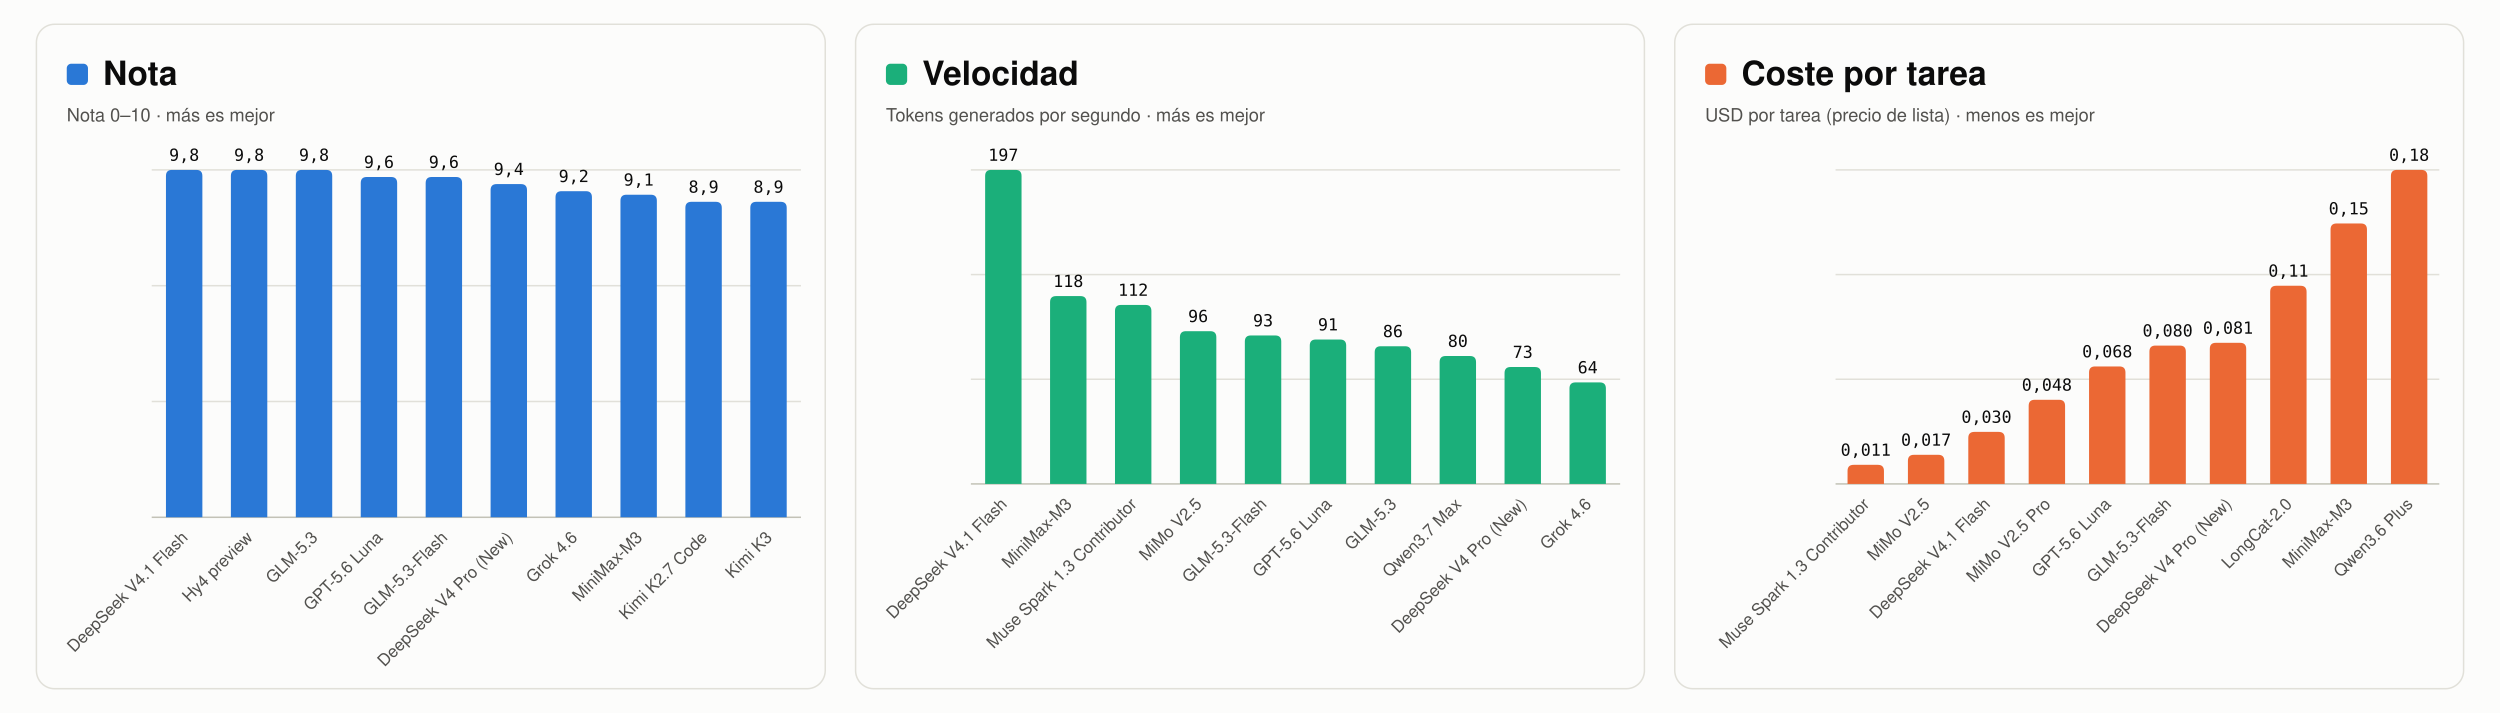
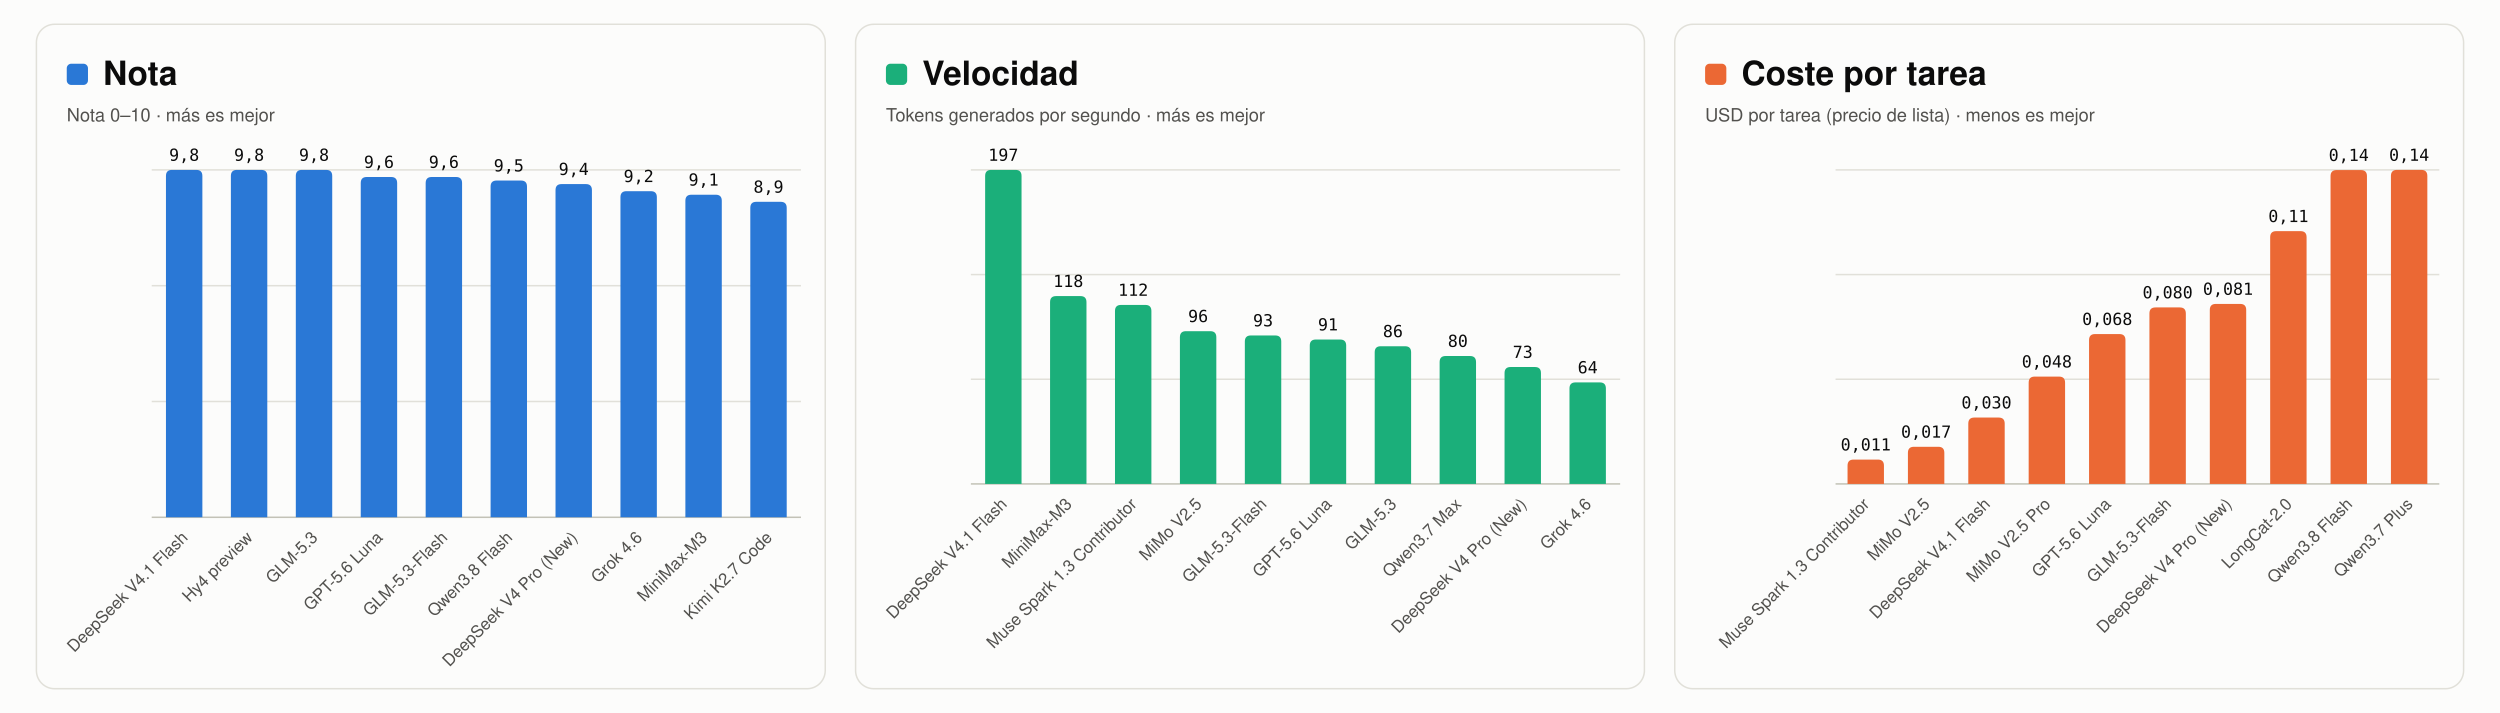
<svg xmlns="http://www.w3.org/2000/svg" viewBox="0 0 1648 470" width="1648" height="470" font-family="-apple-system, BlinkMacSystemFont, 'Segoe UI', Helvetica, Arial, sans-serif">
  <rect width="1648" height="470" fill="#fcfcfb" />
  <rect x="24" y="16" width="520" height="438" rx="12" fill="#fcfcfb" stroke="#e1e0d9" />
  <rect x="44" y="42" width="14" height="14" rx="3" fill="#2a78d6" />
  <text x="68" y="56" fill="#0b0b0b" font-size="22" font-weight="600">Nota</text>
  <text x="44" y="80" fill="#52514e" font-size="12">Nota 0–10 · más es mejor</text>
  <line x1="100" x2="528" y1="264.667" y2="264.667" stroke="#e1e0d9" />
  <line x1="100" x2="528" y1="188.333" y2="188.333" stroke="#e1e0d9" />
  <line x1="100" x2="528" y1="112" y2="112" stroke="#e1e0d9" />
  <line x1="100" x2="528" y1="341" y2="341" stroke="#c3c2b7" />
  <path d="M109.4,341 V116 Q109.4,112 113.4,112 H129.4 Q133.4,112 133.4,116 V341 Z" fill="#2a78d6" />
  <text x="121.4" y="106" fill="#0b0b0b" font-size="11" font-weight="500" font-family="ui-monospace, SFMono-Regular, Menlo, Consolas, monospace" text-anchor="middle">9,8</text>
  <text x="124.4" y="355" fill="#52514e" font-size="11" text-anchor="end" transform="rotate(-45 124.4 355)">DeepSeek V4.1 Flash</text>
  <path d="M152.2,341 V116 Q152.2,112 156.2,112 H172.2 Q176.2,112 176.2,116 V341 Z" fill="#2a78d6" />
  <text x="164.2" y="106" fill="#0b0b0b" font-size="11" font-weight="500" font-family="ui-monospace, SFMono-Regular, Menlo, Consolas, monospace" text-anchor="middle">9,8</text>
  <text x="167.2" y="355" fill="#52514e" font-size="11" text-anchor="end" transform="rotate(-45 167.2 355)">Hy4 preview</text>
  <path d="M195,341 V116 Q195,112 199,112 H215 Q219,112 219,116 V341 Z" fill="#2a78d6" />
  <text x="207" y="106" fill="#0b0b0b" font-size="11" font-weight="500" font-family="ui-monospace, SFMono-Regular, Menlo, Consolas, monospace" text-anchor="middle">9,8</text>
  <text x="210" y="355" fill="#52514e" font-size="11" text-anchor="end" transform="rotate(-45 210 355)">GLM-5.3</text>
  <path d="M237.8,341 V120.673 Q237.8,116.673 241.8,116.673 H257.8 Q261.8,116.673 261.8,120.673 V341 Z" fill="#2a78d6" />
  <text x="249.8" y="110.673" fill="#0b0b0b" font-size="11" font-weight="500" font-family="ui-monospace, SFMono-Regular, Menlo, Consolas, monospace" text-anchor="middle">9,6</text>
  <text x="252.8" y="355" fill="#52514e" font-size="11" text-anchor="end" transform="rotate(-45 252.8 355)">GPT-5.6 Luna</text>
  <path d="M280.6,341 V120.673 Q280.6,116.673 284.6,116.673 H300.6 Q304.6,116.673 304.6,120.673 V341 Z" fill="#2a78d6" />
  <text x="292.6" y="110.673" fill="#0b0b0b" font-size="11" font-weight="500" font-family="ui-monospace, SFMono-Regular, Menlo, Consolas, monospace" text-anchor="middle">9,6</text>
  <text x="295.6" y="355" fill="#52514e" font-size="11" text-anchor="end" transform="rotate(-45 295.6 355)">GLM-5.3-Flash</text>
-   <path d="M323.4,341 V125.347 Q323.4,121.347 327.4,121.347 H343.4 Q347.4,121.347 347.4,125.347 V341 Z" fill="#2a78d6" />
-   <text x="335.4" y="115.347" fill="#0b0b0b" font-size="11" font-weight="500" font-family="ui-monospace, SFMono-Regular, Menlo, Consolas, monospace" text-anchor="middle">9,4</text>
-   <text x="338.4" y="355" fill="#52514e" font-size="11" text-anchor="end" transform="rotate(-45 338.4 355)">DeepSeek V4 Pro (New)</text>
-   <path d="M366.2,341 V130.02 Q366.2,126.02 370.2,126.02 H386.2 Q390.2,126.02 390.2,130.02 V341 Z" fill="#2a78d6" />
-   <text x="378.2" y="120.02" fill="#0b0b0b" font-size="11" font-weight="500" font-family="ui-monospace, SFMono-Regular, Menlo, Consolas, monospace" text-anchor="middle">9,2</text>
-   <text x="381.2" y="355" fill="#52514e" font-size="11" text-anchor="end" transform="rotate(-45 381.2 355)">Grok 4.6</text>
-   <path d="M409,341 V132.357 Q409,128.357 413,128.357 H429 Q433,128.357 433,132.357 V341 Z" fill="#2a78d6" />
-   <text x="421" y="122.357" fill="#0b0b0b" font-size="11" font-weight="500" font-family="ui-monospace, SFMono-Regular, Menlo, Consolas, monospace" text-anchor="middle">9,1</text>
-   <text x="424" y="355" fill="#52514e" font-size="11" text-anchor="end" transform="rotate(-45 424 355)">MiniMax-M3</text>
-   <path d="M451.8,341 V137.031 Q451.8,133.031 455.8,133.031 H471.8 Q475.8,133.031 475.8,137.031 V341 Z" fill="#2a78d6" />
-   <text x="463.8" y="127.031" fill="#0b0b0b" font-size="11" font-weight="500" font-family="ui-monospace, SFMono-Regular, Menlo, Consolas, monospace" text-anchor="middle">8,9</text>
-   <text x="466.8" y="355" fill="#52514e" font-size="11" text-anchor="end" transform="rotate(-45 466.8 355)">Kimi K2.7 Code</text>
+   <path d="M323.4,341 V123.01 Q323.4,119.01 327.4,119.01 H343.4 Q347.4,119.01 347.4,123.01 V341 Z" fill="#2a78d6" />
+   <text x="335.4" y="113.01" fill="#0b0b0b" font-size="11" font-weight="500" font-family="ui-monospace, SFMono-Regular, Menlo, Consolas, monospace" text-anchor="middle">9,5</text>
+   <text x="338.4" y="355" fill="#52514e" font-size="11" text-anchor="end" transform="rotate(-45 338.4 355)">Qwen3.8 Flash</text>
+   <path d="M366.2,341 V125.347 Q366.2,121.347 370.2,121.347 H386.2 Q390.2,121.347 390.2,125.347 V341 Z" fill="#2a78d6" />
+   <text x="378.2" y="115.347" fill="#0b0b0b" font-size="11" font-weight="500" font-family="ui-monospace, SFMono-Regular, Menlo, Consolas, monospace" text-anchor="middle">9,4</text>
+   <text x="381.2" y="355" fill="#52514e" font-size="11" text-anchor="end" transform="rotate(-45 381.2 355)">DeepSeek V4 Pro (New)</text>
+   <path d="M409,341 V130.02 Q409,126.02 413,126.02 H429 Q433,126.02 433,130.02 V341 Z" fill="#2a78d6" />
+   <text x="421" y="120.02" fill="#0b0b0b" font-size="11" font-weight="500" font-family="ui-monospace, SFMono-Regular, Menlo, Consolas, monospace" text-anchor="middle">9,2</text>
+   <text x="424" y="355" fill="#52514e" font-size="11" text-anchor="end" transform="rotate(-45 424 355)">Grok 4.6</text>
+   <path d="M451.8,341 V132.357 Q451.8,128.357 455.8,128.357 H471.8 Q475.8,128.357 475.8,132.357 V341 Z" fill="#2a78d6" />
+   <text x="463.8" y="122.357" fill="#0b0b0b" font-size="11" font-weight="500" font-family="ui-monospace, SFMono-Regular, Menlo, Consolas, monospace" text-anchor="middle">9,1</text>
+   <text x="466.8" y="355" fill="#52514e" font-size="11" text-anchor="end" transform="rotate(-45 466.8 355)">MiniMax-M3</text>
  <path d="M494.6,341 V137.031 Q494.6,133.031 498.6,133.031 H514.6 Q518.6,133.031 518.6,137.031 V341 Z" fill="#2a78d6" />
  <text x="506.6" y="127.031" fill="#0b0b0b" font-size="11" font-weight="500" font-family="ui-monospace, SFMono-Regular, Menlo, Consolas, monospace" text-anchor="middle">8,9</text>
-   <text x="509.6" y="355" fill="#52514e" font-size="11" text-anchor="end" transform="rotate(-45 509.6 355)">Kimi K3</text>
+   <text x="509.6" y="355" fill="#52514e" font-size="11" text-anchor="end" transform="rotate(-45 509.6 355)">Kimi K2.7 Code</text>
  <rect x="564" y="16" width="520" height="438" rx="12" fill="#fcfcfb" stroke="#e1e0d9" />
  <rect x="584" y="42" width="14" height="14" rx="3" fill="#1baf7a" />
  <text x="608" y="56" fill="#0b0b0b" font-size="22" font-weight="600">Velocidad</text>
  <text x="584" y="80" fill="#52514e" font-size="12">Tokens generados por segundo · más es mejor</text>
  <line x1="640" x2="1068" y1="250" y2="250" stroke="#e1e0d9" />
  <line x1="640" x2="1068" y1="181" y2="181" stroke="#e1e0d9" />
  <line x1="640" x2="1068" y1="112" y2="112" stroke="#e1e0d9" />
  <line x1="640" x2="1068" y1="319" y2="319" stroke="#c3c2b7" />
  <path d="M649.4,319 V116 Q649.4,112 653.4,112 H669.4 Q673.4,112 673.4,116 V319 Z" fill="#1baf7a" />
  <text x="661.4" y="106" fill="#0b0b0b" font-size="11" font-weight="500" font-family="ui-monospace, SFMono-Regular, Menlo, Consolas, monospace" text-anchor="middle">197</text>
  <text x="664.4" y="333" fill="#52514e" font-size="11" text-anchor="end" transform="rotate(-45 664.4 333)">DeepSeek V4.1 Flash</text>
  <path d="M692.2,319 V199.178 Q692.2,195.178 696.2,195.178 H712.2 Q716.2,195.178 716.2,199.178 V319 Z" fill="#1baf7a" />
  <text x="704.2" y="189.178" fill="#0b0b0b" font-size="11" font-weight="500" font-family="ui-monospace, SFMono-Regular, Menlo, Consolas, monospace" text-anchor="middle">118</text>
  <text x="707.2" y="333" fill="#52514e" font-size="11" text-anchor="end" transform="rotate(-45 707.2 333)">MiniMax-M3</text>
  <path d="M735,319 V205.004 Q735,201.004 739,201.004 H755 Q759,201.004 759,205.004 V319 Z" fill="#1baf7a" />
  <text x="747" y="195.004" fill="#0b0b0b" font-size="11" font-weight="500" font-family="ui-monospace, SFMono-Regular, Menlo, Consolas, monospace" text-anchor="middle">112</text>
  <text x="750" y="333" fill="#52514e" font-size="11" text-anchor="end" transform="rotate(-45 750 333)">Muse Spark 1.3 Contributor</text>
  <path d="M777.8,319 V222.308 Q777.8,218.308 781.8,218.308 H797.8 Q801.8,218.308 801.8,222.308 V319 Z" fill="#1baf7a" />
  <text x="789.8" y="212.308" fill="#0b0b0b" font-size="11" font-weight="500" font-family="ui-monospace, SFMono-Regular, Menlo, Consolas, monospace" text-anchor="middle">96</text>
  <text x="792.8" y="333" fill="#52514e" font-size="11" text-anchor="end" transform="rotate(-45 792.8 333)">MiMo V2.5</text>
  <path d="M820.6,319 V225.13 Q820.6,221.13 824.6,221.13 H840.6 Q844.6,221.13 844.6,225.13 V319 Z" fill="#1baf7a" />
  <text x="832.6" y="215.13" fill="#0b0b0b" font-size="11" font-weight="500" font-family="ui-monospace, SFMono-Regular, Menlo, Consolas, monospace" text-anchor="middle">93</text>
  <text x="835.6" y="333" fill="#52514e" font-size="11" text-anchor="end" transform="rotate(-45 835.6 333)">GLM-5.3-Flash</text>
  <path d="M863.4,319 V227.815 Q863.4,223.815 867.4,223.815 H883.4 Q887.4,223.815 887.4,227.815 V319 Z" fill="#1baf7a" />
  <text x="875.4" y="217.815" fill="#0b0b0b" font-size="11" font-weight="500" font-family="ui-monospace, SFMono-Regular, Menlo, Consolas, monospace" text-anchor="middle">91</text>
  <text x="878.4" y="333" fill="#52514e" font-size="11" text-anchor="end" transform="rotate(-45 878.4 333)">GPT-5.6 Luna</text>
  <path d="M906.2,319 V232.24 Q906.2,228.24 910.2,228.24 H926.2 Q930.2,228.24 930.2,232.24 V319 Z" fill="#1baf7a" />
  <text x="918.2" y="222.24" fill="#0b0b0b" font-size="11" font-weight="500" font-family="ui-monospace, SFMono-Regular, Menlo, Consolas, monospace" text-anchor="middle">86</text>
  <text x="921.2" y="333" fill="#52514e" font-size="11" text-anchor="end" transform="rotate(-45 921.2 333)">GLM-5.3</text>
  <path d="M949,319 V238.68 Q949,234.68 953,234.68 H969 Q973,234.68 973,238.68 V319 Z" fill="#1baf7a" />
  <text x="961" y="228.68" fill="#0b0b0b" font-size="11" font-weight="500" font-family="ui-monospace, SFMono-Regular, Menlo, Consolas, monospace" text-anchor="middle">80</text>
  <text x="964" y="333" fill="#52514e" font-size="11" text-anchor="end" transform="rotate(-45 964 333)">Qwen3.7 Max</text>
  <path d="M991.8,319 V245.934 Q991.8,241.934 995.8,241.934 H1011.8 Q1015.8,241.934 1015.8,245.934 V319 Z" fill="#1baf7a" />
  <text x="1003.8" y="235.934" fill="#0b0b0b" font-size="11" font-weight="500" font-family="ui-monospace, SFMono-Regular, Menlo, Consolas, monospace" text-anchor="middle">73</text>
  <text x="1006.8" y="333" fill="#52514e" font-size="11" text-anchor="end" transform="rotate(-45 1006.8 333)">DeepSeek V4 Pro (New)</text>
  <path d="M1034.6,319 V256.08 Q1034.6,252.08 1038.6,252.08 H1054.6 Q1058.6,252.08 1058.6,256.08 V319 Z" fill="#1baf7a" />
  <text x="1046.6" y="246.08" fill="#0b0b0b" font-size="11" font-weight="500" font-family="ui-monospace, SFMono-Regular, Menlo, Consolas, monospace" text-anchor="middle">64</text>
  <text x="1049.6" y="333" fill="#52514e" font-size="11" text-anchor="end" transform="rotate(-45 1049.6 333)">Grok 4.6</text>
  <rect x="1104" y="16" width="520" height="438" rx="12" fill="#fcfcfb" stroke="#e1e0d9" />
  <rect x="1124" y="42" width="14" height="14" rx="3" fill="#eb6834" />
  <text x="1148" y="56" fill="#0b0b0b" font-size="22" font-weight="600">Coste por tarea</text>
  <text x="1124" y="80" fill="#52514e" font-size="12">USD por tarea (precio de lista) · menos es mejor</text>
  <line x1="1210" x2="1608" y1="250" y2="250" stroke="#e1e0d9" />
  <line x1="1210" x2="1608" y1="181" y2="181" stroke="#e1e0d9" />
  <line x1="1210" x2="1608" y1="112" y2="112" stroke="#e1e0d9" />
  <line x1="1210" x2="1608" y1="319" y2="319" stroke="#c3c2b7" />
-   <path d="M1217.9,319 V310.417 Q1217.9,306.417 1221.9,306.417 H1237.9 Q1241.9,306.417 1241.9,310.417 V319 Z" fill="#eb6834" />
-   <text x="1229.9" y="300.417" fill="#0b0b0b" font-size="11" font-weight="500" font-family="ui-monospace, SFMono-Regular, Menlo, Consolas, monospace" text-anchor="middle">0,011</text>
+   <path d="M1217.9,319 V306.948 Q1217.9,302.948 1221.9,302.948 H1237.9 Q1241.9,302.948 1241.9,306.948 V319 Z" fill="#eb6834" />
+   <text x="1229.9" y="296.948" fill="#0b0b0b" font-size="11" font-weight="500" font-family="ui-monospace, SFMono-Regular, Menlo, Consolas, monospace" text-anchor="middle">0,011</text>
  <text x="1232.9" y="333" fill="#52514e" font-size="11" text-anchor="end" transform="rotate(-45 1232.9 333)">Muse Spark 1.3 Contributor</text>
-   <path d="M1257.7,319 V303.805 Q1257.7,299.805 1261.7,299.805 H1277.7 Q1281.7,299.805 1281.7,303.805 V319 Z" fill="#eb6834" />
-   <text x="1269.7" y="293.805" fill="#0b0b0b" font-size="11" font-weight="500" font-family="ui-monospace, SFMono-Regular, Menlo, Consolas, monospace" text-anchor="middle">0,017</text>
+   <path d="M1257.7,319 V298.513 Q1257.7,294.513 1261.7,294.513 H1277.7 Q1281.7,294.513 1281.7,298.513 V319 Z" fill="#eb6834" />
+   <text x="1269.7" y="288.513" fill="#0b0b0b" font-size="11" font-weight="500" font-family="ui-monospace, SFMono-Regular, Menlo, Consolas, monospace" text-anchor="middle">0,017</text>
  <text x="1272.7" y="333" fill="#52514e" font-size="11" text-anchor="end" transform="rotate(-45 1272.7 333)">MiMo V2.5</text>
-   <path d="M1297.5,319 V288.703 Q1297.5,284.703 1301.5,284.703 H1317.5 Q1321.5,284.703 1321.5,288.703 V319 Z" fill="#eb6834" />
-   <text x="1309.5" y="278.703" fill="#0b0b0b" font-size="11" font-weight="500" font-family="ui-monospace, SFMono-Regular, Menlo, Consolas, monospace" text-anchor="middle">0,030</text>
+   <path d="M1297.5,319 V279.249 Q1297.5,275.249 1301.5,275.249 H1317.5 Q1321.5,275.249 1321.5,279.249 V319 Z" fill="#eb6834" />
+   <text x="1309.5" y="269.249" fill="#0b0b0b" font-size="11" font-weight="500" font-family="ui-monospace, SFMono-Regular, Menlo, Consolas, monospace" text-anchor="middle">0,030</text>
  <text x="1312.5" y="333" fill="#52514e" font-size="11" text-anchor="end" transform="rotate(-45 1312.5 333)">DeepSeek V4.1 Flash</text>
-   <path d="M1337.3,319 V267.536 Q1337.3,263.536 1341.3,263.536 H1357.3 Q1361.3,263.536 1361.3,267.536 V319 Z" fill="#eb6834" />
-   <text x="1349.3" y="257.536" fill="#0b0b0b" font-size="11" font-weight="500" font-family="ui-monospace, SFMono-Regular, Menlo, Consolas, monospace" text-anchor="middle">0,048</text>
+   <path d="M1337.3,319 V252.247 Q1337.3,248.247 1341.3,248.247 H1357.3 Q1361.3,248.247 1361.3,252.247 V319 Z" fill="#eb6834" />
+   <text x="1349.3" y="242.247" fill="#0b0b0b" font-size="11" font-weight="500" font-family="ui-monospace, SFMono-Regular, Menlo, Consolas, monospace" text-anchor="middle">0,048</text>
  <text x="1352.3" y="333" fill="#52514e" font-size="11" text-anchor="end" transform="rotate(-45 1352.3 333)">MiMo V2.5 Pro</text>
-   <path d="M1377.1,319 V245.554 Q1377.1,241.554 1381.1,241.554 H1397.1 Q1401.1,241.554 1401.1,245.554 V319 Z" fill="#eb6834" />
-   <text x="1389.1" y="235.554" fill="#0b0b0b" font-size="11" font-weight="500" font-family="ui-monospace, SFMono-Regular, Menlo, Consolas, monospace" text-anchor="middle">0,068</text>
+   <path d="M1377.1,319 V224.206 Q1377.1,220.206 1381.1,220.206 H1397.1 Q1401.1,220.206 1401.1,224.206 V319 Z" fill="#eb6834" />
+   <text x="1389.1" y="214.206" fill="#0b0b0b" font-size="11" font-weight="500" font-family="ui-monospace, SFMono-Regular, Menlo, Consolas, monospace" text-anchor="middle">0,068</text>
  <text x="1392.1" y="333" fill="#52514e" font-size="11" text-anchor="end" transform="rotate(-45 1392.1 333)">GPT-5.6 Luna</text>
-   <path d="M1416.9,319 V231.799 Q1416.9,227.799 1420.9,227.799 H1436.9 Q1440.9,227.799 1440.9,231.799 V319 Z" fill="#eb6834" />
-   <text x="1428.9" y="221.799" fill="#0b0b0b" font-size="11" font-weight="500" font-family="ui-monospace, SFMono-Regular, Menlo, Consolas, monospace" text-anchor="middle">0,080</text>
+   <path d="M1416.9,319 V206.658 Q1416.9,202.658 1420.9,202.658 H1436.9 Q1440.9,202.658 1440.9,206.658 V319 Z" fill="#eb6834" />
+   <text x="1428.9" y="196.658" fill="#0b0b0b" font-size="11" font-weight="500" font-family="ui-monospace, SFMono-Regular, Menlo, Consolas, monospace" text-anchor="middle">0,080</text>
  <text x="1431.9" y="333" fill="#52514e" font-size="11" text-anchor="end" transform="rotate(-45 1431.9 333)">GLM-5.3-Flash</text>
-   <path d="M1456.7,319 V229.981 Q1456.7,225.981 1460.7,225.981 H1476.7 Q1480.7,225.981 1480.7,229.981 V319 Z" fill="#eb6834" />
-   <text x="1468.7" y="219.981" fill="#0b0b0b" font-size="11" font-weight="500" font-family="ui-monospace, SFMono-Regular, Menlo, Consolas, monospace" text-anchor="middle">0,081</text>
+   <path d="M1456.7,319 V204.34 Q1456.7,200.34 1460.7,200.34 H1476.7 Q1480.7,200.34 1480.7,204.34 V319 Z" fill="#eb6834" />
+   <text x="1468.7" y="194.34" fill="#0b0b0b" font-size="11" font-weight="500" font-family="ui-monospace, SFMono-Regular, Menlo, Consolas, monospace" text-anchor="middle">0,081</text>
  <text x="1471.7" y="333" fill="#52514e" font-size="11" text-anchor="end" transform="rotate(-45 1471.7 333)">DeepSeek V4 Pro (New)</text>
-   <path d="M1496.5,319 V192.375 Q1496.5,188.375 1500.5,188.375 H1516.5 Q1520.5,188.375 1520.5,192.375 V319 Z" fill="#eb6834" />
-   <text x="1508.5" y="182.375" fill="#0b0b0b" font-size="11" font-weight="500" font-family="ui-monospace, SFMono-Regular, Menlo, Consolas, monospace" text-anchor="middle">0,11</text>
+   <path d="M1496.5,319 V156.366 Q1496.5,152.366 1500.5,152.366 H1516.5 Q1520.5,152.366 1520.5,156.366 V319 Z" fill="#eb6834" />
+   <text x="1508.5" y="146.366" fill="#0b0b0b" font-size="11" font-weight="500" font-family="ui-monospace, SFMono-Regular, Menlo, Consolas, monospace" text-anchor="middle">0,11</text>
  <text x="1511.5" y="333" fill="#52514e" font-size="11" text-anchor="end" transform="rotate(-45 1511.5 333)">LongCat-2.0</text>
-   <path d="M1536.3,319 V151.31 Q1536.3,147.31 1540.3,147.31 H1556.3 Q1560.3,147.31 1560.3,151.31 V319 Z" fill="#eb6834" />
-   <text x="1548.3" y="141.31" fill="#0b0b0b" font-size="11" font-weight="500" font-family="ui-monospace, SFMono-Regular, Menlo, Consolas, monospace" text-anchor="middle">0,15</text>
-   <text x="1551.3" y="333" fill="#52514e" font-size="11" text-anchor="end" transform="rotate(-45 1551.3 333)">MiniMax-M3</text>
+   <path d="M1536.3,319 V116.107 Q1536.3,112.107 1540.3,112.107 H1556.3 Q1560.3,112.107 1560.3,116.107 V319 Z" fill="#eb6834" />
+   <text x="1548.3" y="106.107" fill="#0b0b0b" font-size="11" font-weight="500" font-family="ui-monospace, SFMono-Regular, Menlo, Consolas, monospace" text-anchor="middle">0,14</text>
+   <text x="1551.3" y="333" fill="#52514e" font-size="11" text-anchor="end" transform="rotate(-45 1551.3 333)">Qwen3.8 Flash</text>
  <path d="M1576.1,319 V116 Q1576.1,112 1580.1,112 H1596.1 Q1600.1,112 1600.1,116 V319 Z" fill="#eb6834" />
-   <text x="1588.1" y="106" fill="#0b0b0b" font-size="11" font-weight="500" font-family="ui-monospace, SFMono-Regular, Menlo, Consolas, monospace" text-anchor="middle">0,18</text>
-   <text x="1591.1" y="333" fill="#52514e" font-size="11" text-anchor="end" transform="rotate(-45 1591.1 333)">Qwen3.6 Plus</text>
+   <text x="1588.1" y="106" fill="#0b0b0b" font-size="11" font-weight="500" font-family="ui-monospace, SFMono-Regular, Menlo, Consolas, monospace" text-anchor="middle">0,14</text>
+   <text x="1591.1" y="333" fill="#52514e" font-size="11" text-anchor="end" transform="rotate(-45 1591.1 333)">Qwen3.7 Plus</text>
</svg>
